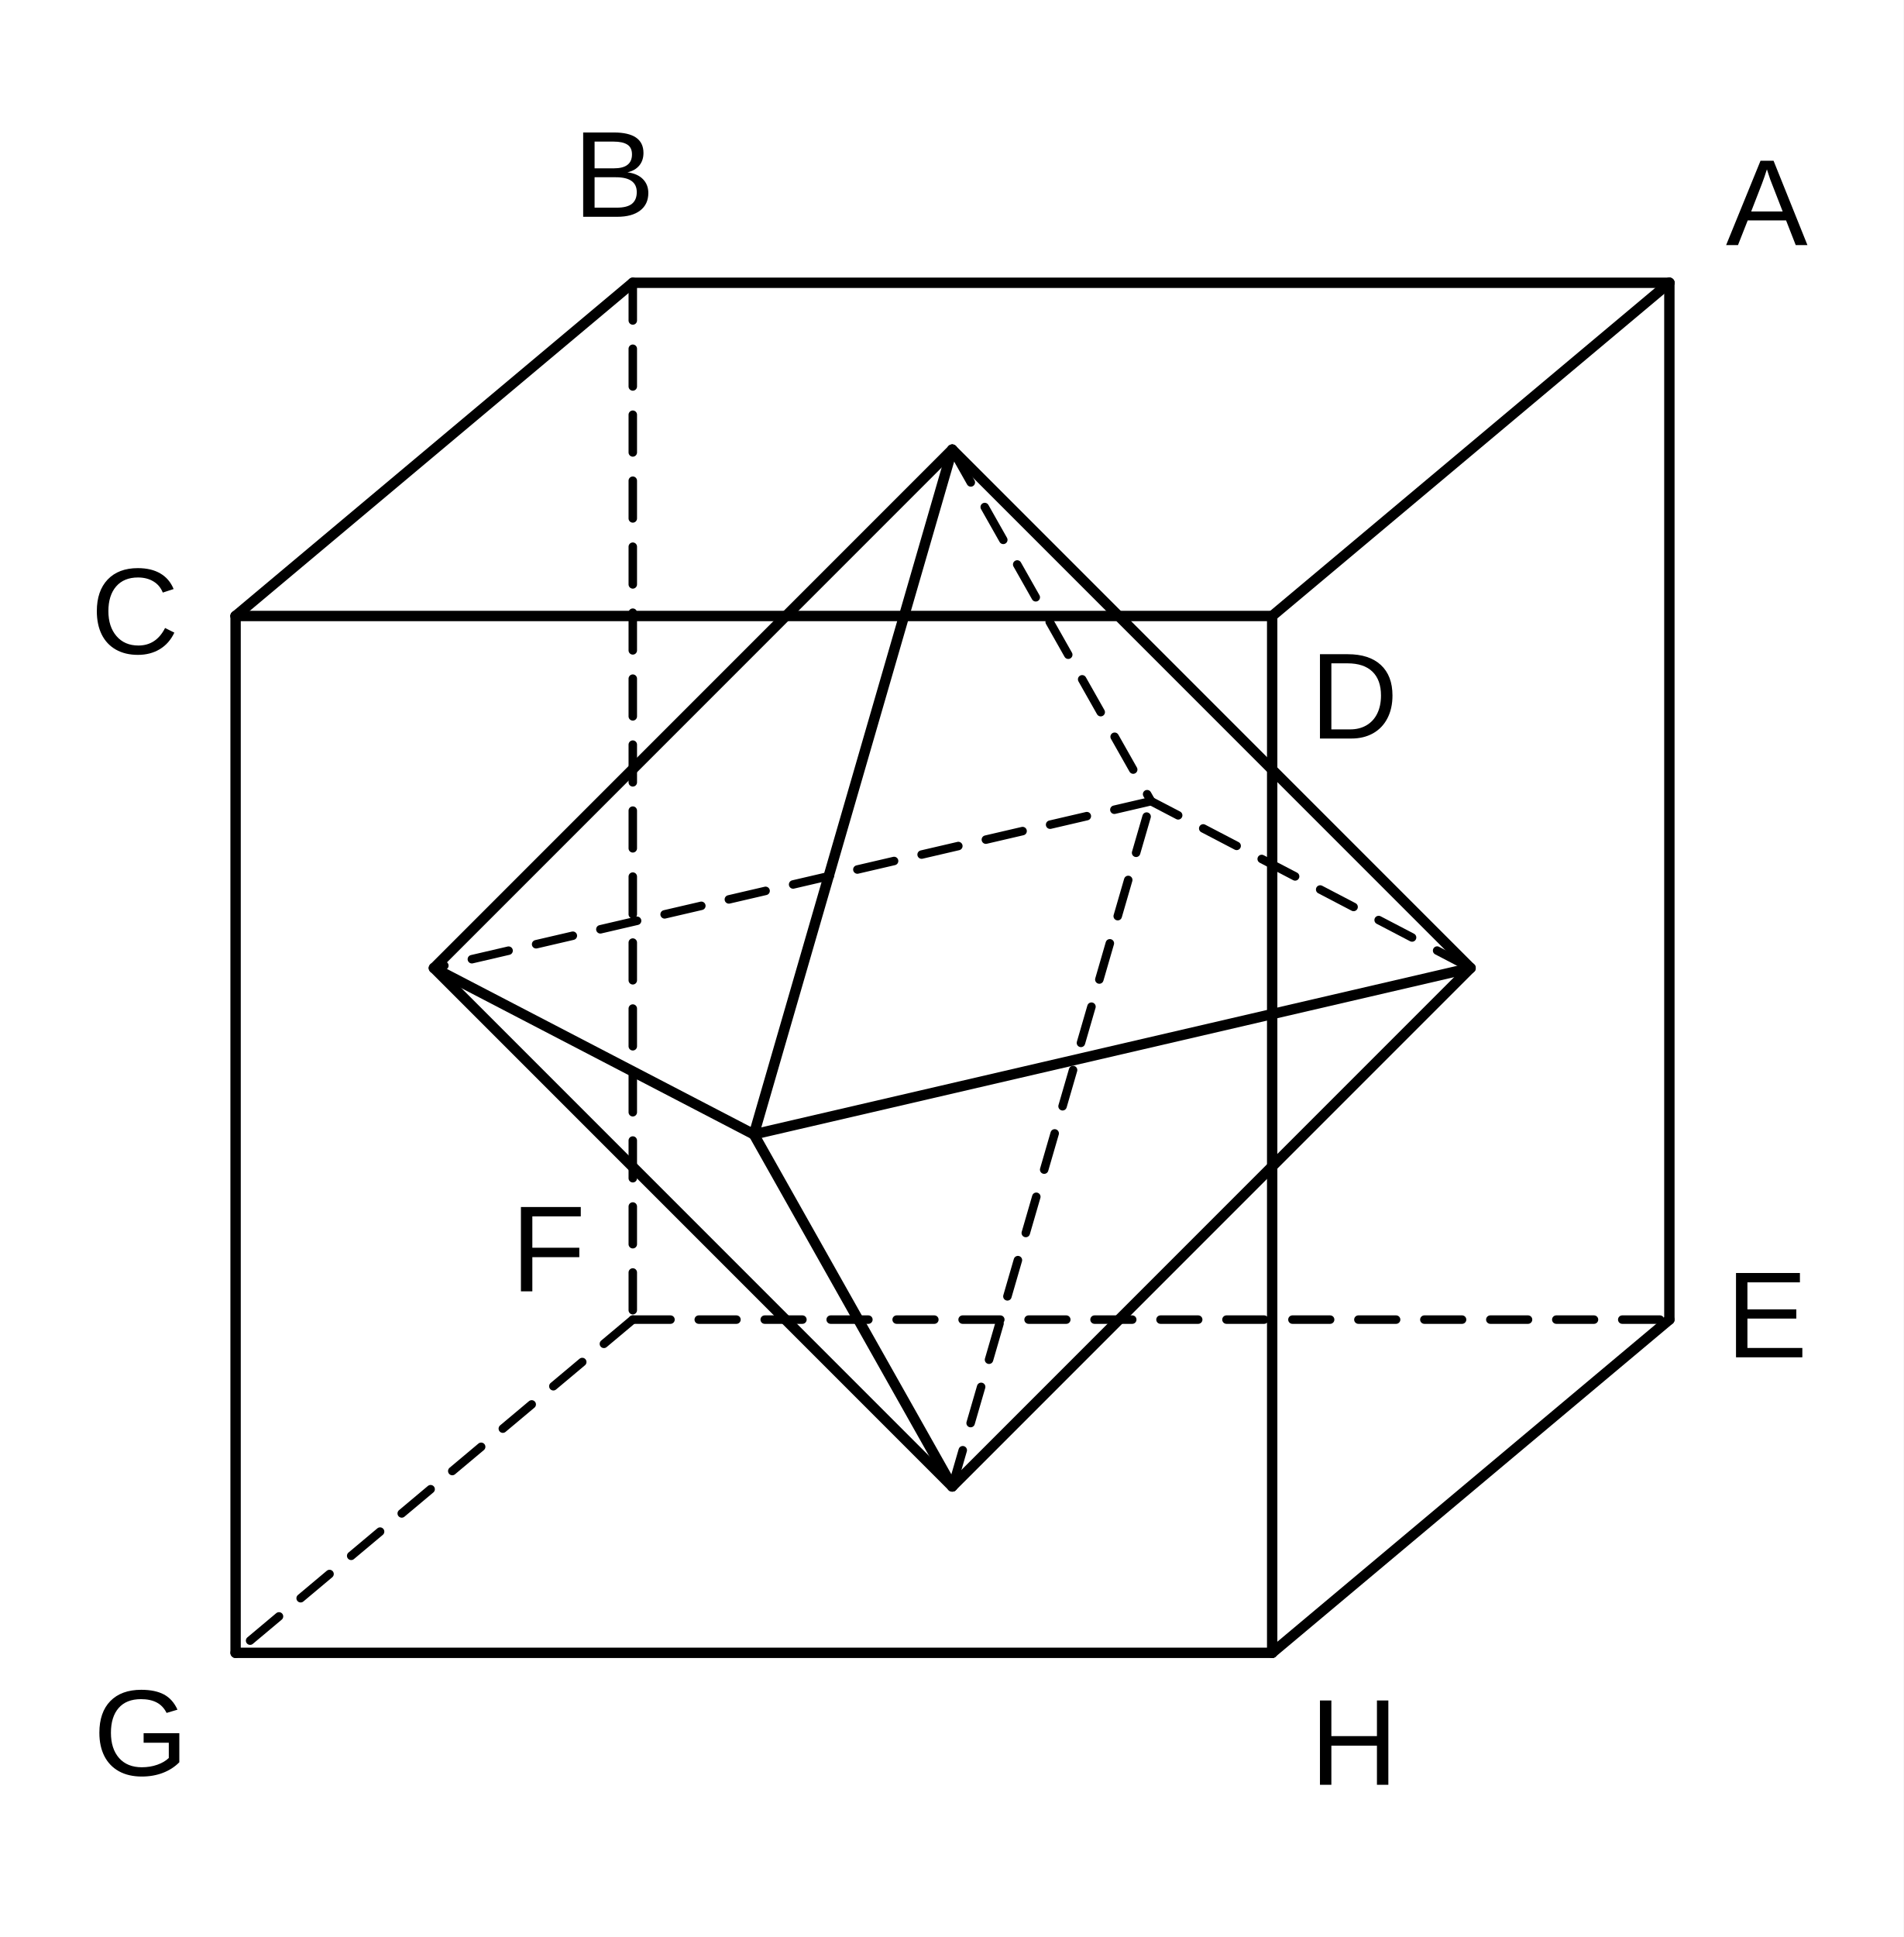
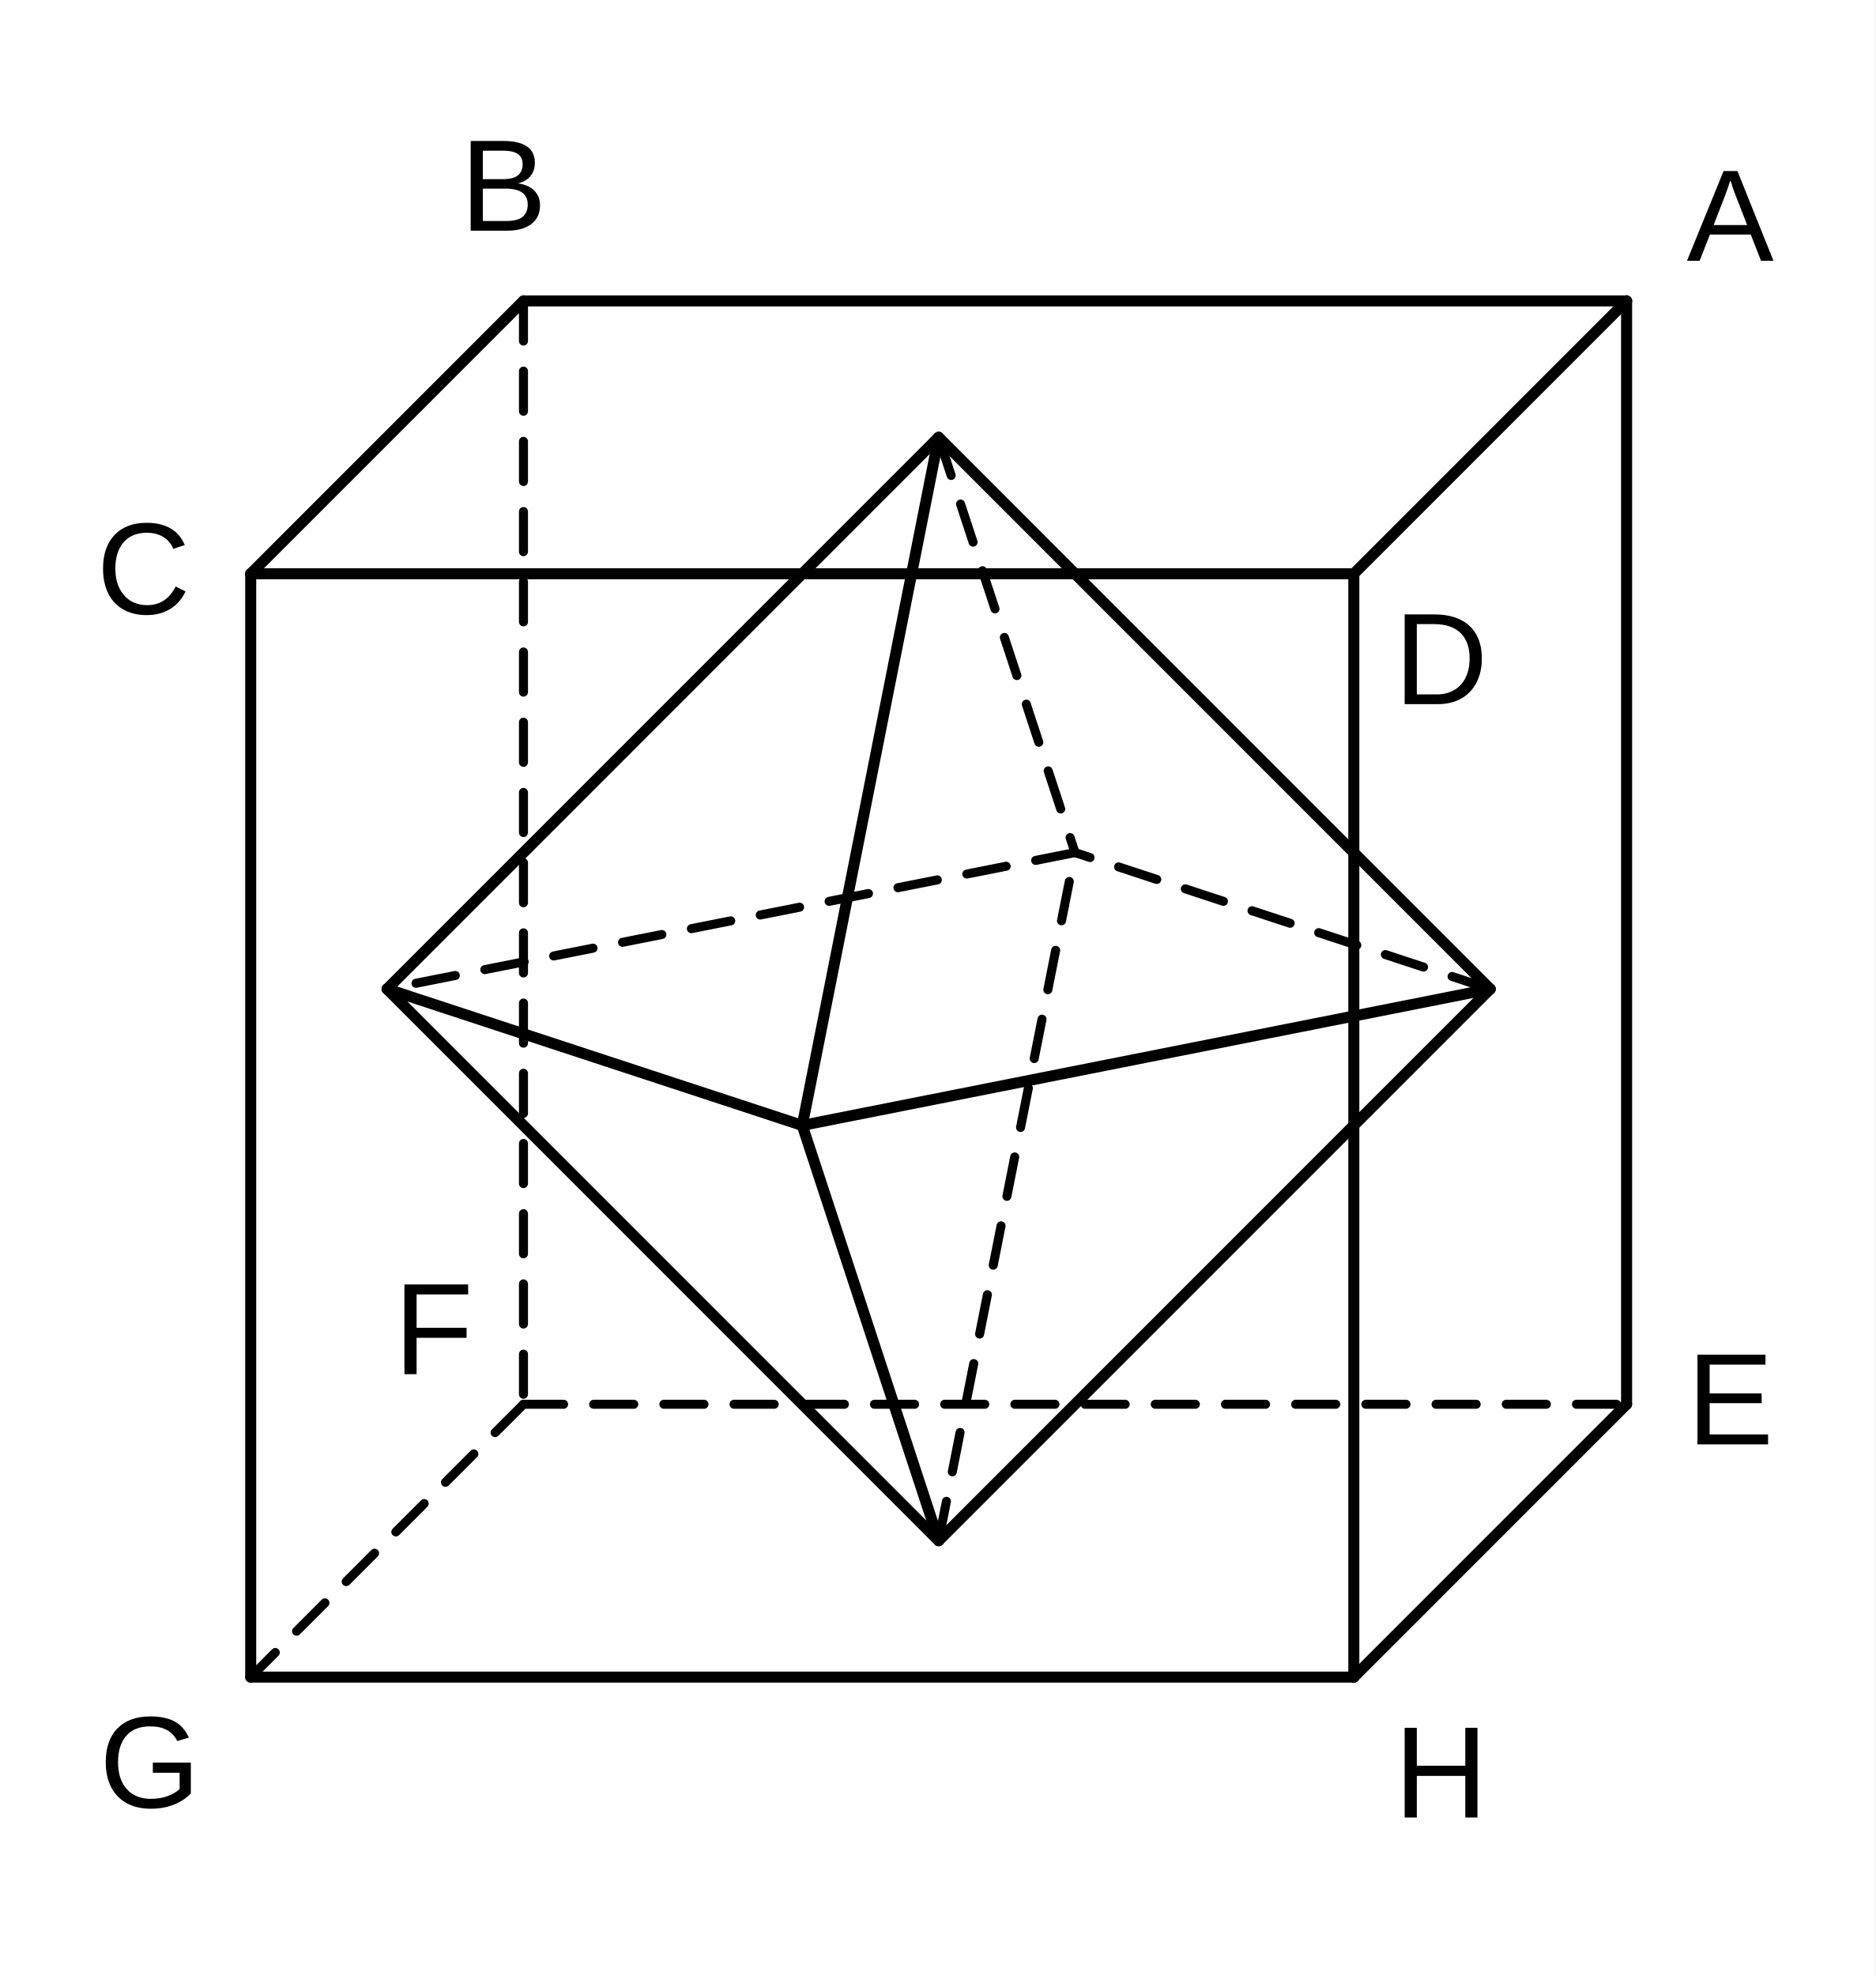
- <svg xmlns="http://www.w3.org/2000/svg" viewBox="0 0 404 411" font-family="Arial, Helvetica, 'Liberation Sans', sans-serif">
+ <svg xmlns="http://www.w3.org/2000/svg" viewBox="0 0 374 394" font-family="Arial, Helvetica, 'Liberation Sans', sans-serif">
  <rect width="100%" height="100%" fill="#fff" />
-   <line x1="134.3" y1="60.0" x2="134.3" y2="280.0" stroke="#000" stroke-width="1.8" stroke-dasharray="8 6" stroke-linecap="round" />
-   <line x1="134.3" y1="280.0" x2="354.3" y2="280.0" stroke="#000" stroke-width="1.8" stroke-dasharray="8 6" stroke-linecap="round" />
-   <line x1="134.3" y1="280.0" x2="50.0" y2="350.7" stroke="#000" stroke-width="1.8" stroke-dasharray="8 6" stroke-linecap="round" />
-   <line x1="50.0" y1="130.7" x2="270.0" y2="130.7" stroke="#000" stroke-width="2.2" stroke-linecap="round" />
-   <line x1="270.0" y1="130.7" x2="270.0" y2="350.7" stroke="#000" stroke-width="2.2" stroke-linecap="round" />
-   <line x1="270.0" y1="350.7" x2="50.0" y2="350.7" stroke="#000" stroke-width="2.2" stroke-linecap="round" />
-   <line x1="50.0" y1="350.7" x2="50.0" y2="130.7" stroke="#000" stroke-width="2.2" stroke-linecap="round" />
-   <line x1="134.3" y1="60.0" x2="354.3" y2="60.0" stroke="#000" stroke-width="2.2" stroke-linecap="round" />
-   <line x1="354.3" y1="60.0" x2="354.3" y2="280.0" stroke="#000" stroke-width="2.2" stroke-linecap="round" />
-   <line x1="50.0" y1="130.7" x2="134.3" y2="60.0" stroke="#000" stroke-width="2.2" stroke-linecap="round" />
-   <line x1="270.0" y1="130.7" x2="354.3" y2="60.0" stroke="#000" stroke-width="2.2" stroke-linecap="round" />
-   <line x1="270.0" y1="350.7" x2="354.3" y2="280.0" stroke="#000" stroke-width="2.2" stroke-linecap="round" />
-   <text x="366.3" y="52.0" text-anchor="start" font-size="26">A</text>
-   <text x="130.3" y="46.0" text-anchor="middle" font-size="26">B</text>
-   <text x="38.0" y="138.7" text-anchor="end" font-size="26">C</text>
-   <text x="278.0" y="156.7" text-anchor="start" font-size="26">D</text>
-   <text x="366.3" y="288.0" text-anchor="start" font-size="26">E</text>
-   <text x="124.3" y="274.0" text-anchor="end" font-size="26">F</text>
-   <text x="40.0" y="376.7" text-anchor="end" font-size="26">G</text>
-   <text x="278.0" y="378.7" text-anchor="start" font-size="26">H</text>
-   <line x1="202.1" y1="95.4" x2="244.3" y2="170.0" stroke="#000" stroke-width="1.8" stroke-dasharray="8 6" stroke-linecap="round" />
-   <line x1="202.1" y1="315.4" x2="244.3" y2="170.0" stroke="#000" stroke-width="1.8" stroke-dasharray="8 6" stroke-linecap="round" />
-   <line x1="312.1" y1="205.4" x2="244.3" y2="170.0" stroke="#000" stroke-width="1.8" stroke-dasharray="8 6" stroke-linecap="round" />
-   <line x1="244.3" y1="170.0" x2="92.1" y2="205.4" stroke="#000" stroke-width="1.8" stroke-dasharray="8 6" stroke-linecap="round" />
-   <line x1="202.1" y1="95.4" x2="92.1" y2="205.4" stroke="#000" stroke-width="2.2" stroke-linecap="round" />
-   <line x1="202.1" y1="95.4" x2="312.1" y2="205.4" stroke="#000" stroke-width="2.2" stroke-linecap="round" />
-   <line x1="202.1" y1="95.4" x2="160.0" y2="240.7" stroke="#000" stroke-width="2.2" stroke-linecap="round" />
-   <line x1="202.1" y1="315.4" x2="92.1" y2="205.4" stroke="#000" stroke-width="2.2" stroke-linecap="round" />
-   <line x1="202.1" y1="315.4" x2="312.1" y2="205.4" stroke="#000" stroke-width="2.2" stroke-linecap="round" />
-   <line x1="202.1" y1="315.4" x2="160.0" y2="240.7" stroke="#000" stroke-width="2.2" stroke-linecap="round" />
-   <line x1="92.1" y1="205.4" x2="160.0" y2="240.7" stroke="#000" stroke-width="2.2" stroke-linecap="round" />
-   <line x1="160.0" y1="240.7" x2="312.1" y2="205.4" stroke="#000" stroke-width="2.2" stroke-linecap="round" />
+   <line x1="104.4" y1="60.0" x2="104.4" y2="280.0" stroke="#000" stroke-width="1.8" stroke-dasharray="8 6" stroke-linecap="round" />
+   <line x1="104.4" y1="280.0" x2="324.4" y2="280.0" stroke="#000" stroke-width="1.8" stroke-dasharray="8 6" stroke-linecap="round" />
+   <line x1="104.4" y1="280.0" x2="50.0" y2="334.4" stroke="#000" stroke-width="1.8" stroke-dasharray="8 6" stroke-linecap="round" />
+   <line x1="50.0" y1="114.4" x2="270.0" y2="114.4" stroke="#000" stroke-width="2.2" stroke-linecap="round" />
+   <line x1="270.0" y1="114.4" x2="270.0" y2="334.4" stroke="#000" stroke-width="2.2" stroke-linecap="round" />
+   <line x1="270.0" y1="334.4" x2="50.0" y2="334.4" stroke="#000" stroke-width="2.2" stroke-linecap="round" />
+   <line x1="50.0" y1="334.4" x2="50.0" y2="114.4" stroke="#000" stroke-width="2.2" stroke-linecap="round" />
+   <line x1="104.4" y1="60.0" x2="324.4" y2="60.0" stroke="#000" stroke-width="2.2" stroke-linecap="round" />
+   <line x1="324.4" y1="60.0" x2="324.4" y2="280.0" stroke="#000" stroke-width="2.2" stroke-linecap="round" />
+   <line x1="50.0" y1="114.4" x2="104.4" y2="60.0" stroke="#000" stroke-width="2.2" stroke-linecap="round" />
+   <line x1="270.0" y1="114.4" x2="324.4" y2="60.0" stroke="#000" stroke-width="2.2" stroke-linecap="round" />
+   <line x1="270.0" y1="334.4" x2="324.4" y2="280.0" stroke="#000" stroke-width="2.2" stroke-linecap="round" />
+   <text x="336.4" y="52.0" text-anchor="start" font-size="26">A</text>
+   <text x="100.4" y="46.0" text-anchor="middle" font-size="26">B</text>
+   <text x="38.0" y="122.4" text-anchor="end" font-size="26">C</text>
+   <text x="278.0" y="140.4" text-anchor="start" font-size="26">D</text>
+   <text x="336.4" y="288.0" text-anchor="start" font-size="26">E</text>
+   <text x="94.4" y="274.0" text-anchor="end" font-size="26">F</text>
+   <text x="40.0" y="360.4" text-anchor="end" font-size="26">G</text>
+   <text x="278.0" y="362.4" text-anchor="start" font-size="26">H</text>
+   <line x1="187.2" y1="87.2" x2="214.4" y2="170.0" stroke="#000" stroke-width="1.8" stroke-dasharray="8 6" stroke-linecap="round" />
+   <line x1="187.2" y1="307.2" x2="214.4" y2="170.0" stroke="#000" stroke-width="1.8" stroke-dasharray="8 6" stroke-linecap="round" />
+   <line x1="297.2" y1="197.2" x2="214.4" y2="170.0" stroke="#000" stroke-width="1.8" stroke-dasharray="8 6" stroke-linecap="round" />
+   <line x1="214.4" y1="170.0" x2="77.2" y2="197.2" stroke="#000" stroke-width="1.8" stroke-dasharray="8 6" stroke-linecap="round" />
+   <line x1="187.2" y1="87.2" x2="77.2" y2="197.2" stroke="#000" stroke-width="2.2" stroke-linecap="round" />
+   <line x1="187.2" y1="87.2" x2="297.2" y2="197.2" stroke="#000" stroke-width="2.2" stroke-linecap="round" />
+   <line x1="187.2" y1="87.2" x2="160.0" y2="224.4" stroke="#000" stroke-width="2.2" stroke-linecap="round" />
+   <line x1="187.2" y1="307.2" x2="77.2" y2="197.2" stroke="#000" stroke-width="2.2" stroke-linecap="round" />
+   <line x1="187.2" y1="307.2" x2="297.2" y2="197.2" stroke="#000" stroke-width="2.2" stroke-linecap="round" />
+   <line x1="187.2" y1="307.2" x2="160.0" y2="224.4" stroke="#000" stroke-width="2.2" stroke-linecap="round" />
+   <line x1="77.2" y1="197.2" x2="160.0" y2="224.4" stroke="#000" stroke-width="2.2" stroke-linecap="round" />
+   <line x1="160.0" y1="224.4" x2="297.2" y2="197.2" stroke="#000" stroke-width="2.2" stroke-linecap="round" />
</svg>
